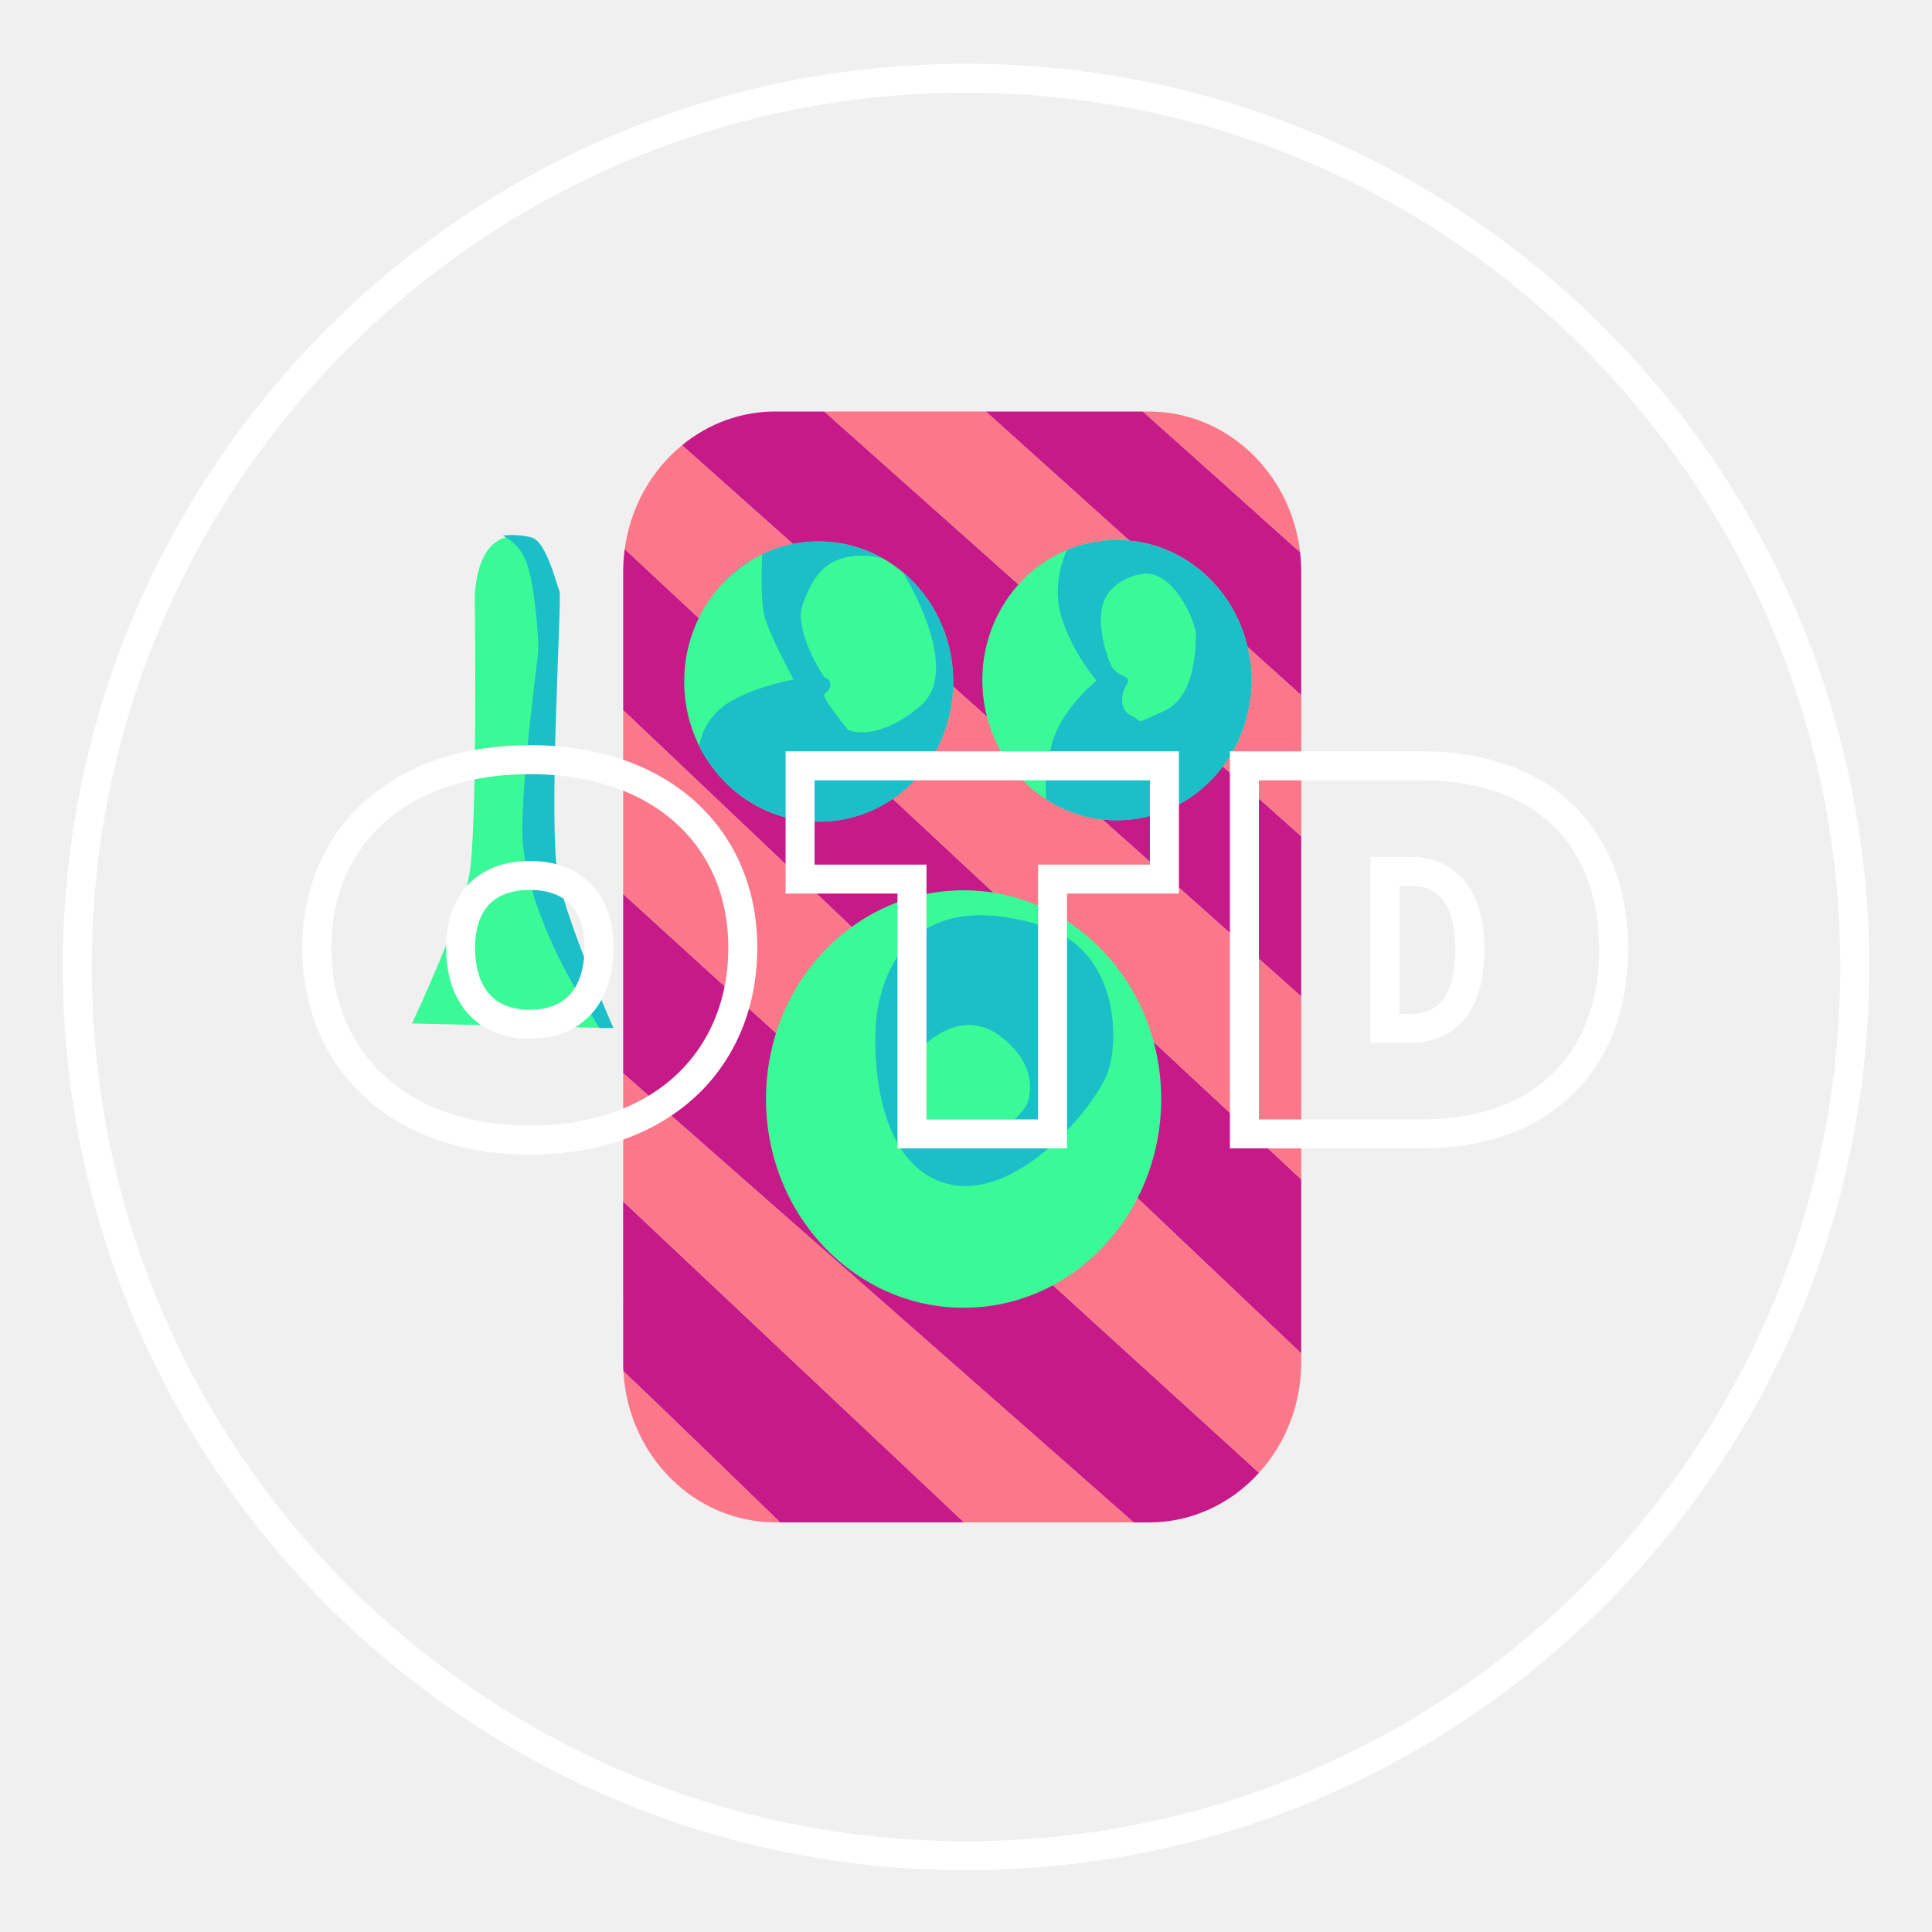
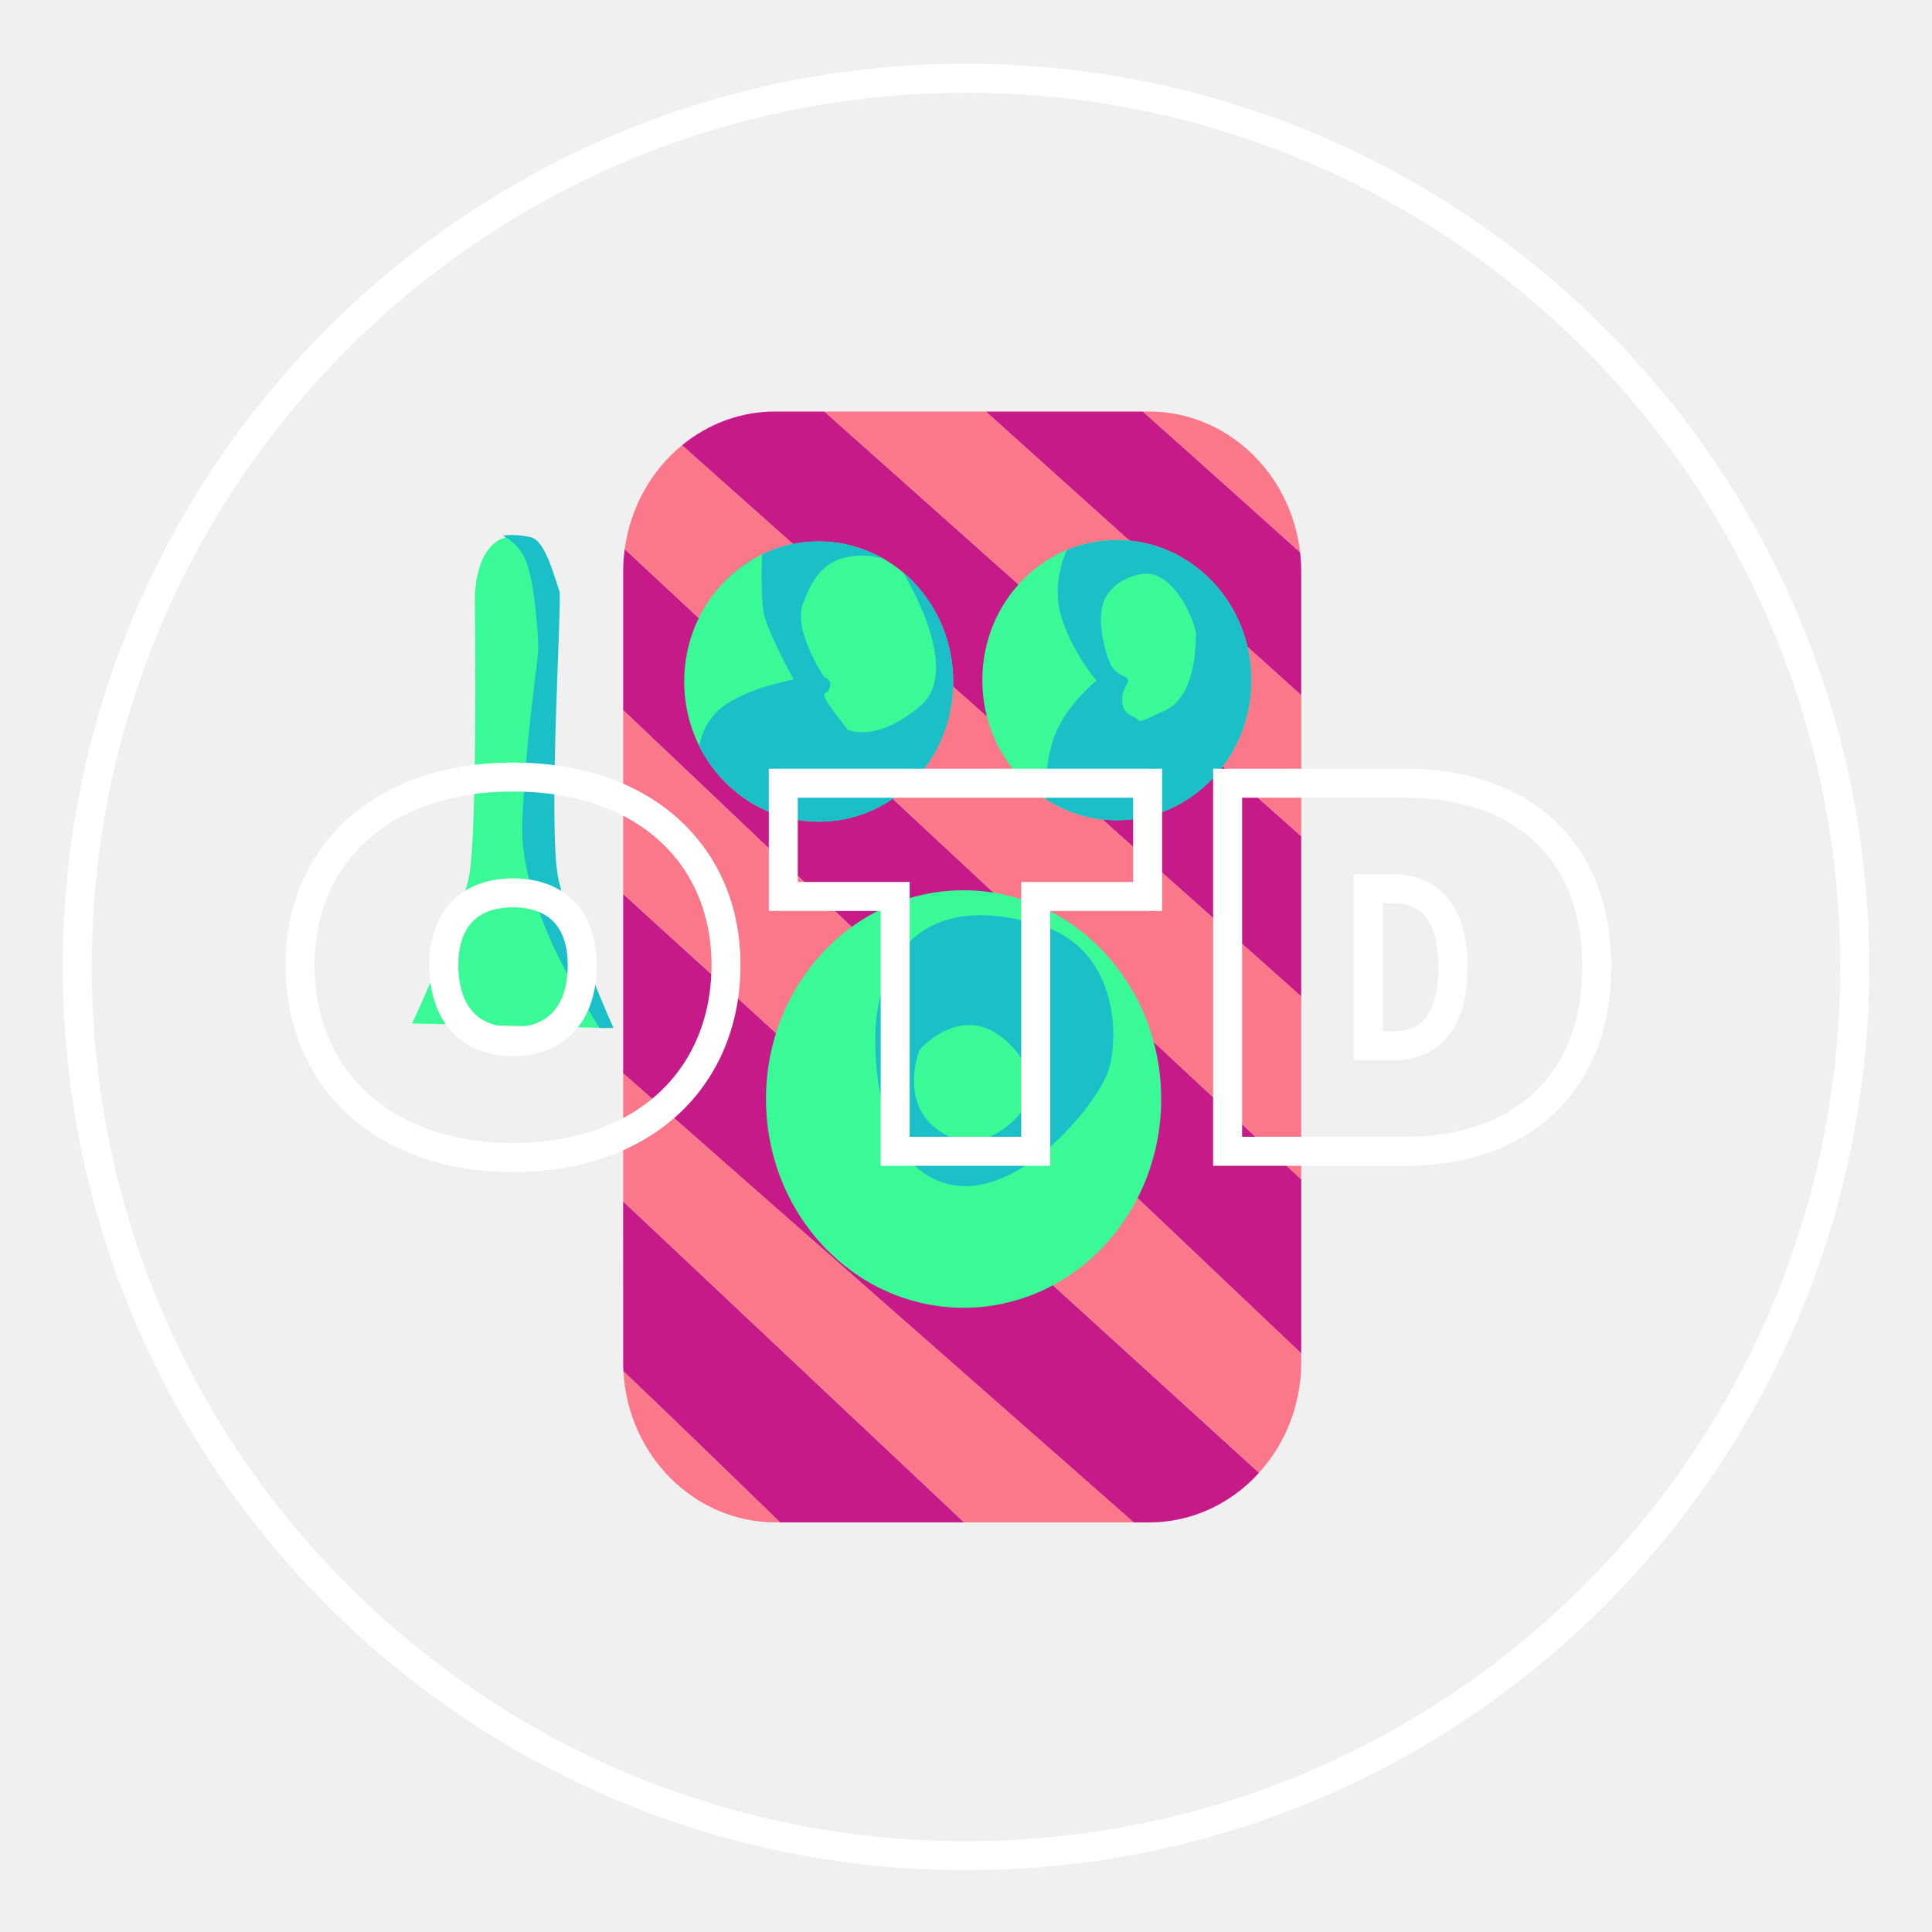
- <svg xmlns="http://www.w3.org/2000/svg" xmlns:xlink="http://www.w3.org/1999/xlink" width="1000px" height="1000px" viewbox="0 0 1000 1000" version="1.1">
-   <defs>
-     <path d="M0 97.255C0 154.811 41.407 196.91 110.233 196.91C179.059 196.91 220.466 154.81 220.466 97.255C220.466 41.033 179.059 0 110.233 0C41.407 0 0 41.034 0 97.255ZM380.78 61.817L380.78 193.713L308.039 193.713L308.039 61.817L250.124 61.817L250.124 3.196L438.696 3.196L438.696 61.817L380.78 61.817ZM480.103 193.713L572.15 193.713C632.582 193.713 671.192 158.008 671.192 98.055C671.192 38.102 632.582 3.196 572.15 3.196L480.103 3.196L480.103 193.713ZM552.844 139.089L552.844 57.82L565.994 57.82C584.74 57.82 596.77 70.61 596.77 98.055C596.77 125.767 585.579 139.089 565.994 139.089L552.844 139.089ZM74.421 97.255C74.421 73.275 87.851 59.951 110.233 59.951C132.615 59.951 146.045 73.274 146.045 97.255C146.045 122.568 132.615 136.957 110.233 136.957C87.851 136.957 74.421 122.569 74.421 97.255Z" id="path_1" />
-     <clipPath id="mask_1">
-       <use xlink:href="#path_1" />
-     </clipPath>
-   </defs>
+ <svg xmlns="http://www.w3.org/2000/svg" width="1000px" height="1000px" viewbox="0 0 1000 1000" version="1.1">
  <path d="M0 0L1000 0L1000 1000L0 1000L0 0L0 0L0 0L0 0L0 0Z" id="bg" fill="none" fill-rule="evenodd" stroke="none" />
  <g id="Phone" transform="translate(211.5089 212.9995)">
    <g id="Box" transform="translate(111.0236 0)">
      <path d="M48.131 0C30.683 0.003 13.739 6.156 0 17.477L320.503 302.795L320.503 219.821L73.703 0L48.131 0L48.131 0L48.131 0L48.131 0L48.131 0L48.131 0Z" transform="translate(30.46956 0)" id="Shape" fill="#C71A89" fill-rule="evenodd" stroke="none" />
      <path d="M81.337 0L0 0L163.269 146.868L163.269 82.719C163.258 79.415 163.063 76.115 162.685 72.836C140.533 52.932 102.473 18.801 81.337 0L81.337 0L81.337 0L81.337 0L81.337 0L81.337 0L81.337 0Z" transform="translate(187.7045 0)" id="Shape#2" fill="#C71A89" fill-rule="evenodd" stroke="none" />
      <path d="M329.119 299.613L0 0L0 92.903L264.209 325.312L272.395 325.312C293.848 325.285 314.352 315.995 329.119 299.613L329.119 299.613L329.119 299.613L329.119 299.613L329.119 299.613L329.119 299.613L329.119 299.613Z" transform="translate(0.02212291 249.6885)" id="Shape#3" fill="#C71A89" fill-rule="evenodd" stroke="none" />
      <path d="M0 11.543L0 83.427L350.951 416.368L350.951 326.228L0.794 0C0.273 3.823 0.007 7.681 0 11.543L0 11.543L0 11.543L0 11.543L0 11.543L0 11.543L0 11.543Z" transform="translate(0.02208254 71.1754)" id="Shape#5" fill="#C71A89" fill-rule="evenodd" stroke="none" />
      <path d="M0.022 83.427C0.022 84.948 0.022 86.446 0.143 87.944C22.56 109.266 59.45 145.01 81.215 166.146L176.507 166.146L0 0L0.022 83.427L0.022 83.427L0.022 83.427L0.022 83.427L0.022 83.427L0.022 83.427Z" transform="translate(0 408.82)" id="Shape#7" fill="#C71A89" fill-rule="evenodd" stroke="none" />
      <path d="M78.457 78.201L81.072 78.201C59.306 57.066 22.416 21.298 0 0C2.403 43.801 36.779 78.066 78.458 78.201L78.457 78.201L78.457 78.201L78.457 78.201L78.457 78.201L78.457 78.201L78.457 78.201Z" transform="translate(0.1435567 496.7641)" id="Shape#8" fill="#FB788A" fill-rule="evenodd" stroke="none" />
      <path d="M0 66.263L176.485 232.408L264.209 232.408L0 0L0 66.263L0 66.263L0 66.263L0 66.263L0 66.263L0 66.263L0 66.263Z" transform="translate(0.02208254 342.5567)" id="Polygon" fill="#FB788A" fill-rule="evenodd" stroke="none" />
      <path d="M0 95.063L329.119 394.675C343.119 379.346 350.942 358.91 350.951 337.644L350.951 332.941L0 0L0 95.063L0 95.063L0 95.063L0 95.063L0 95.063L0 95.063Z" transform="translate(0.02208254 154.6023)" id="Shape#9" fill="#FB788A" fill-rule="evenodd" stroke="none" />
      <path d="M2.74181e-05 53.698L350.157 379.928L350.157 285.317L29.653 0C13.53 13.176 2.897 32.429 0 53.698L2.74181e-05 53.698L2.74181e-05 53.698L2.74181e-05 53.698L2.74181e-05 53.698L2.74181e-05 53.698L2.74181e-05 53.698Z" transform="translate(0.8163274 17.47735)" id="Shape#10" fill="#FB788A" fill-rule="evenodd" stroke="none" />
      <path d="M0 0L246.824 219.785L246.824 146.868L83.565 0L0 0L0 0L0 0L0 0L0 0L0 0L0 0Z" transform="translate(104.1725 0)" id="Polygon#1" fill="#FB788A" fill-rule="evenodd" stroke="none" />
      <path d="M3.376 0L0 0C21.137 18.801 59.196 52.931 81.37 72.836C76.503 31.347 43.087 0.141 3.376 3.42727e-05L3.376 0L3.376 0L3.376 0L3.376 0L3.376 0L3.376 0Z" transform="translate(269.0412 0)" id="Shape#11" fill="#FB788A" fill-rule="evenodd" stroke="none" />
      <path d="M0 72.534C0 32.475 31.17 0 69.621 0C108.072 0 139.242 32.475 139.242 72.534C139.242 112.593 108.072 145.068 69.621 145.068C31.17 145.068 0 112.593 0 72.534L0 72.534L0 72.534L0 72.534L0 72.534L0 72.534Z" transform="translate(31.60589 67.23859)" id="Ellipse" fill="#3AFA97" fill-rule="evenodd" stroke="none" />
      <path d="M0 72.534C0 32.475 31.17 0 69.621 0C108.072 0 139.242 32.475 139.242 72.534C139.242 112.593 108.072 145.068 69.621 145.068C31.17 145.068 0 112.593 0 72.534L0 72.534L0 72.534L0 72.534L0 72.534L0 72.534Z" transform="translate(185.9174 66.48371)" id="Ellipse#1" fill="#3AFA97" fill-rule="evenodd" stroke="none" />
      <path d="M0 108.046C0 48.374 45.79 0 102.275 0C158.76 0 204.549 48.374 204.549 108.046C204.549 167.719 158.76 216.092 102.275 216.092C45.79 216.092 0 167.719 0 108.046L0 108.046L0 108.046L0 108.046L0 108.046L0 108.046Z" transform="translate(73.94565 247.8073)" id="Ellipse#2" fill="#3AFA97" fill-rule="evenodd" stroke="none" />
      <path d="M17.099 0C10.796 3.443 5.029 7.88 0 13.157C5.2 8.093 10.937 3.678 17.099 0L17.099 0L17.099 0L17.099 0L17.099 0L17.099 0L17.099 0Z" transform="translate(51.80494 75.5418)" id="Shape#12" fill="#1BBFC8" fill-rule="evenodd" stroke="none" />
      <path d="M105.452 16.097C112.192 27.478 134.267 68.356 114.388 85.148C91.221 104.785 76.825 97.481 76.825 97.481C76.825 97.481 63.907 81.617 64.624 79.353C65.341 77.088 66.058 79.608 67.492 75.579C68.926 71.549 64.624 70.283 64.624 70.283C64.624 70.283 48.352 46.361 53.592 32.251C58.832 18.141 65.076 9.083 80.156 7.574C85.238 7.011 90.376 7.496 95.281 9.002C75.861 -2.123 52.602 -2.983 32.488 6.679C32.4 8.503 31.584 27.397 33.249 36.745C35.004 46.57 48.804 71.502 48.804 71.502C48.804 71.502 27.48 75.277 14.187 84.091C0.894 92.905 0 106.248 0 106.248C0 106.248 17.651 144.571 61.722 145.035C91.108 145.429 117.481 126.118 127.353 96.979C137.224 67.841 128.41 35.32 105.419 16.051L105.452 16.097L105.452 16.097L105.452 16.097L105.452 16.097L105.452 16.097L105.452 16.097Z" transform="translate(39.47152 67.2251)" id="Shape#13" fill="#1BBFC8" fill-rule="evenodd" stroke="none" />
      <path d="M36.788 4.11272e-05C27.76 -0.01 18.815 1.816 10.445 5.377L10.941 5.284L10.511 6.213C8.867 9.917 3.34 24.201 8.073 39.786C13.589 57.913 26.253 72.778 26.253 72.778C26.253 72.778 9.275 86.377 3.77 103.506C0.735 113.408 -0.486 123.828 0.174 134.21C11.188 141.327 23.864 145.082 36.788 145.057C75.234 145.057 106.398 112.541 106.398 72.523C106.398 32.505 75.234 4.11272e-05 36.788 4.11272e-05L36.788 4.11272e-05L36.788 4.11272e-05L36.788 4.11272e-05L36.788 4.11272e-05L36.788 4.11272e-05L36.788 4.11272e-05ZM61.422 88.397C44.676 95.946 50.898 93.937 44.676 91.161C38.454 88.386 39.16 81.592 40.131 78.573C41.102 75.553 43.44 73.277 42.337 71.768C41.234 70.258 35.641 69.503 33.247 63.708C30.853 57.913 24.642 38.276 32.056 27.952C39.469 17.628 51.67 17.373 51.67 17.373C67.699 17.117 77.992 44.315 77.749 48.855C77.506 53.396 78.168 80.802 61.422 88.362L61.422 88.397L61.422 88.397L61.422 88.397L61.422 88.397L61.422 88.397L61.422 88.397Z" transform="translate(218.7501 66.53012)" id="Shape#14" fill="#1BBFC8" fill-rule="evenodd" stroke="none" />
      <path d="M84.818 4.98C-0.347 -20.464 0.128 59.874 0.128 59.874C0.128 59.874 -3.943 124.105 33.863 137.947C71.668 151.79 115.199 97.65 120.704 80.278C126.209 62.905 125.691 17.162 84.818 4.98L84.818 4.98L84.818 4.98L84.818 4.98L84.818 4.98L84.818 4.98L84.818 4.98ZM78.144 98.661C78.144 98.661 59.478 126.868 35.319 113.014C11.159 99.16 22.875 69.698 22.875 69.698C22.875 69.698 43.449 45.776 65.469 63.148C87.488 80.521 78.144 98.661 78.144 98.661L78.144 98.661L78.144 98.661L78.144 98.661L78.144 98.661L78.144 98.661L78.144 98.661Z" transform="translate(130.5207 260.7229)" id="Shape#15" fill="#1BBFC8" fill-rule="evenodd" stroke="none" />
    </g>
-     <g id="Speaker" transform="translate(1.779793 63.93687)">
+     <g id="Speaker" transform="translate(1.779793 63.93686)">
      <path d="M0 252.283L101.089 254.626C101.089 254.626 73.652 198.211 72.931 173.056C72.209 147.9 74.374 33.557 74.374 33.557C74.374 33.557 73.652 -0.749 52.709 0.013C31.765 0.774 32.487 32.819 32.487 32.819C32.487 32.819 33.929 152.669 29.601 175.54C25.272 198.411 0 252.283 0 252.283L0 252.283L0 252.283L0 252.283L0 252.283L0 252.283L0 252.283Z" transform="translate(0 0.5301558)" id="Shape#16" fill="#3AFA97" fill-rule="evenodd" stroke="none" />
      <path d="M0 0.273C5.8 3.157 10.293 8.334 12.508 14.685C16.36 25.499 18.768 52.787 18.291 60.508C17.814 68.23 11.066 113.022 10.1 150.609C9.134 188.197 37.547 234.535 37.547 234.535L50.056 255.133L57.282 255.133C57.282 255.133 34.651 204.143 28.879 178.366C23.108 152.59 30.799 32.142 29.357 29.061C27.914 25.98 22.619 3.284 14.928 1.257C10.042 0.032 4.993 -0.301 0 0.273L0 0.273L0 0.273L0 0.273L0 0.273L0 0.273L0 0.273Z" transform="translate(46.93731 0)" id="Shape#17" fill="#1BBFC8" fill-rule="evenodd" stroke="none" />
    </g>
    <path d="M0 0L575 0L575 575L0 575L0 0L0 0L0 0L0 0L0 0L0 0Z" id="bg" fill="none" fill-rule="evenodd" stroke="none" />
  </g>
-   <g id="text" transform="translate(164 393.1901)">
-     <path d="M0 97.255C0 154.811 41.407 196.91 110.233 196.91C179.059 196.91 220.466 154.81 220.466 97.255C220.466 41.033 179.059 0 110.233 0C41.407 0 0 41.034 0 97.255ZM380.78 61.817L380.78 193.713L308.039 193.713L308.039 61.817L250.124 61.817L250.124 3.196L438.696 3.196L438.696 61.817L380.78 61.817ZM480.103 193.713L572.15 193.713C632.582 193.713 671.192 158.008 671.192 98.055C671.192 38.102 632.582 3.196 572.15 3.196L480.103 3.196L480.103 193.713ZM552.844 139.089L552.844 57.82L565.994 57.82C584.74 57.82 596.77 70.61 596.77 98.055C596.77 125.767 585.579 139.089 565.994 139.089L552.844 139.089ZM74.421 97.255C74.421 73.275 87.851 59.951 110.233 59.951C132.615 59.951 146.045 73.274 146.045 97.255C146.045 122.568 132.615 136.957 110.233 136.957C87.851 136.957 74.421 122.569 74.421 97.255Z" id="union" fill="none" fill-rule="evenodd" stroke="#FFFFFF" stroke-width="15" />
+   <g id="Text" transform="translate(148.8 395)">
+     <path d="M0 0L702 0L702 211L0 211L0 0Z" id="bg" fill="none" fill-rule="evenodd" stroke="none" />
+     <path d="M0 97.255C0 154.811 41.407 196.91 110.233 196.91C179.059 196.91 220.466 154.81 220.466 97.255C220.466 41.033 179.059 0 110.233 0C41.407 0 0 41.034 0 97.255ZM380.78 61.817L380.78 193.713L308.039 193.713L308.039 61.817L250.124 61.817L250.124 3.196L438.696 3.196L438.696 61.817L380.78 61.817ZM480.103 193.713L572.15 193.713C632.582 193.713 671.192 158.008 671.192 98.055C671.192 38.102 632.582 3.196 572.15 3.196L480.103 3.196L480.103 193.713ZM552.844 139.089L552.844 57.82L565.994 57.82C584.74 57.82 596.77 70.61 596.77 98.055C596.77 125.767 585.579 139.089 565.994 139.089L552.844 139.089ZM74.421 97.255C74.421 73.275 87.851 59.951 110.233 59.951C132.615 59.951 146.045 73.274 146.045 97.255C146.045 122.568 132.615 136.957 110.233 136.957C87.851 136.957 74.421 122.569 74.421 97.255Z" transform="translate(6.507999 7.190063)" id="union" fill="none" fill-rule="evenodd" stroke="#FFFFFF" stroke-width="15" />
  </g>
  <path d="M0 460C0 205.949 205.949 0 460 0C714.051 0 920 205.949 920 460C920 714.051 714.051 920 460 920C205.949 920 0 714.051 0 460L0 460L0 460L0 460L0 460L0 460L0 460L0 460L0 460L0 460L0 460L0 460L0 460L0 460L0 460L0 460L0 460L0 460L0 460L0 460L0 460L0 460L0 460L0 460Z" transform="translate(40 40.49979)" id="elipse" fill="none" fill-rule="evenodd" stroke="#FFFFFF" stroke-width="15" />
</svg>
